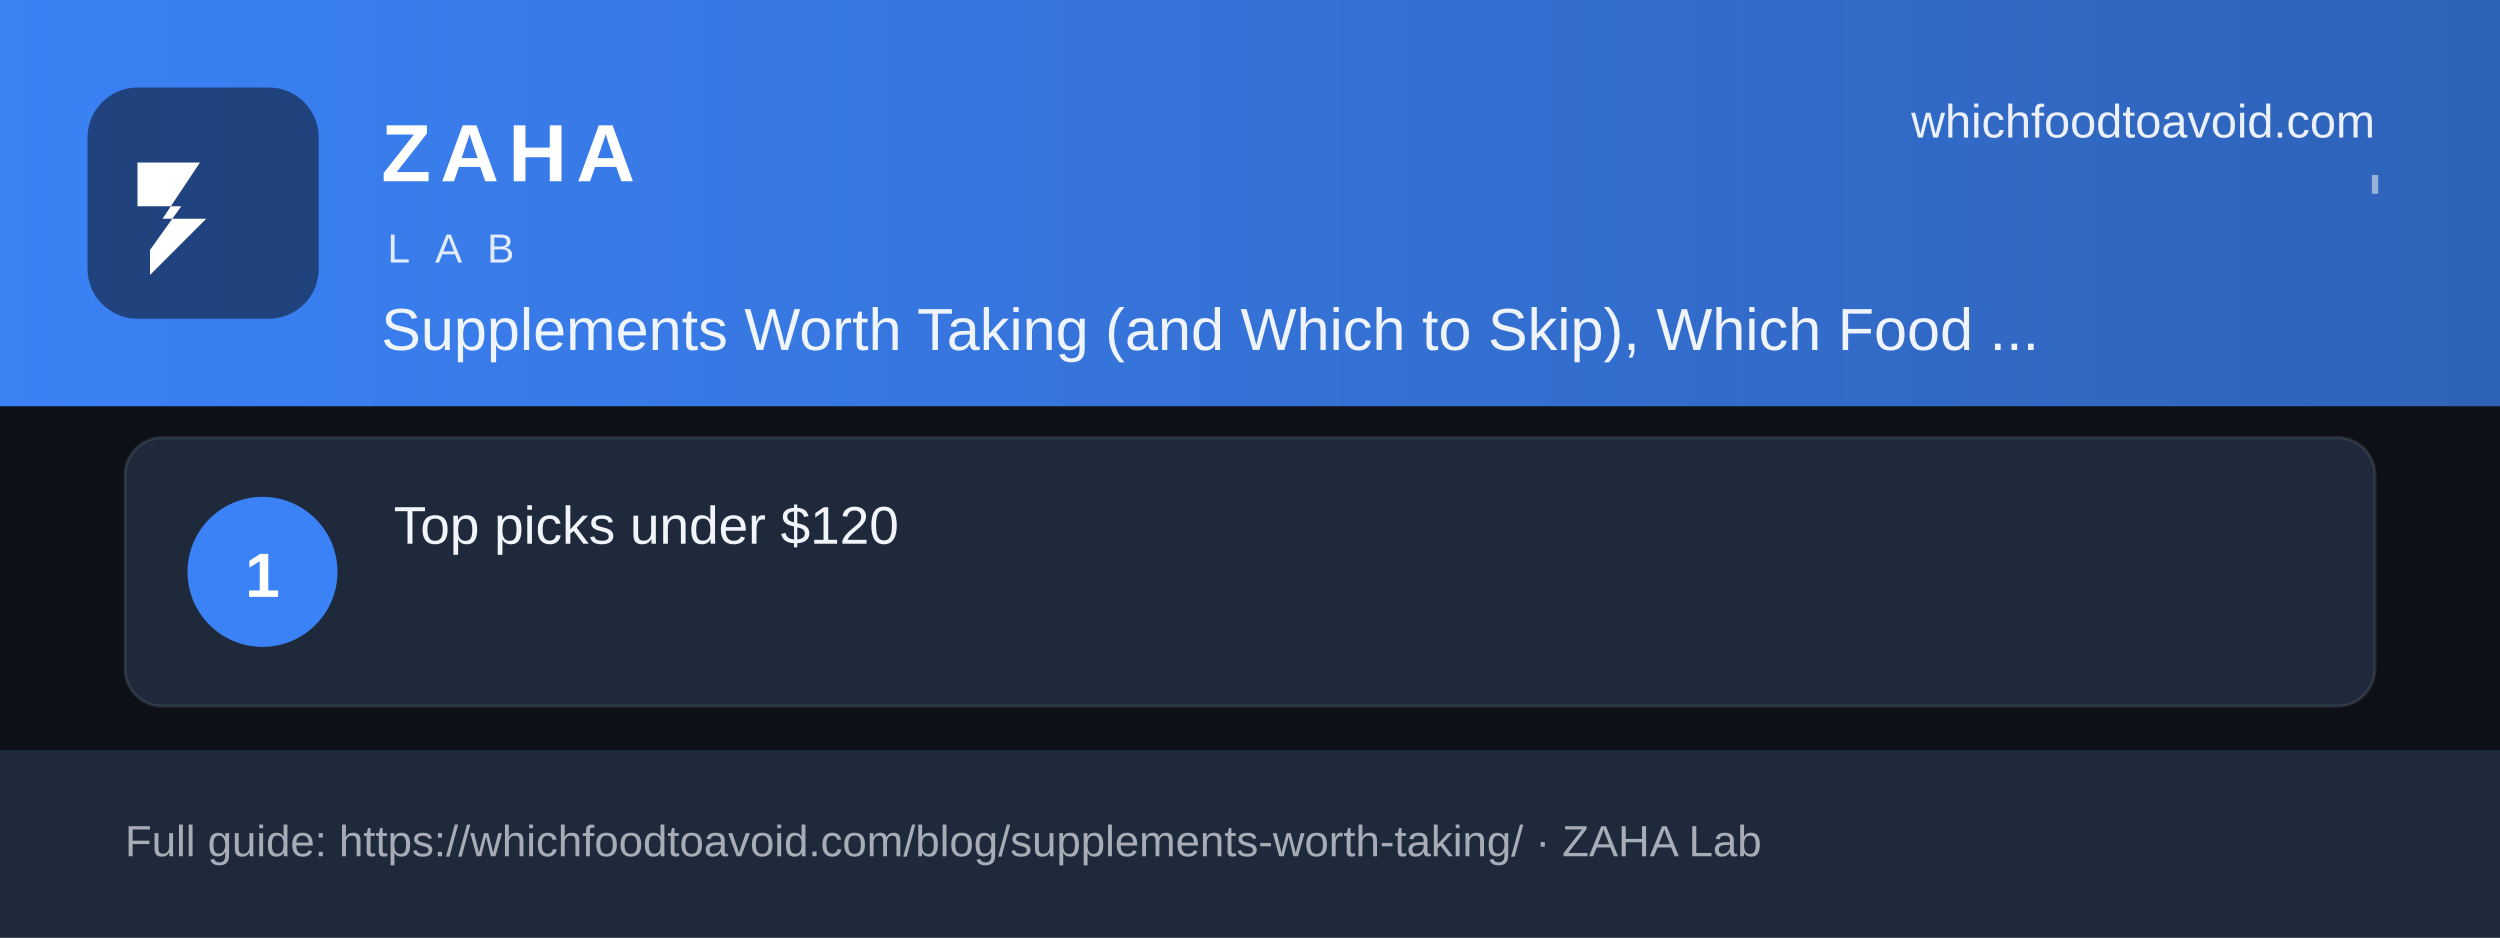
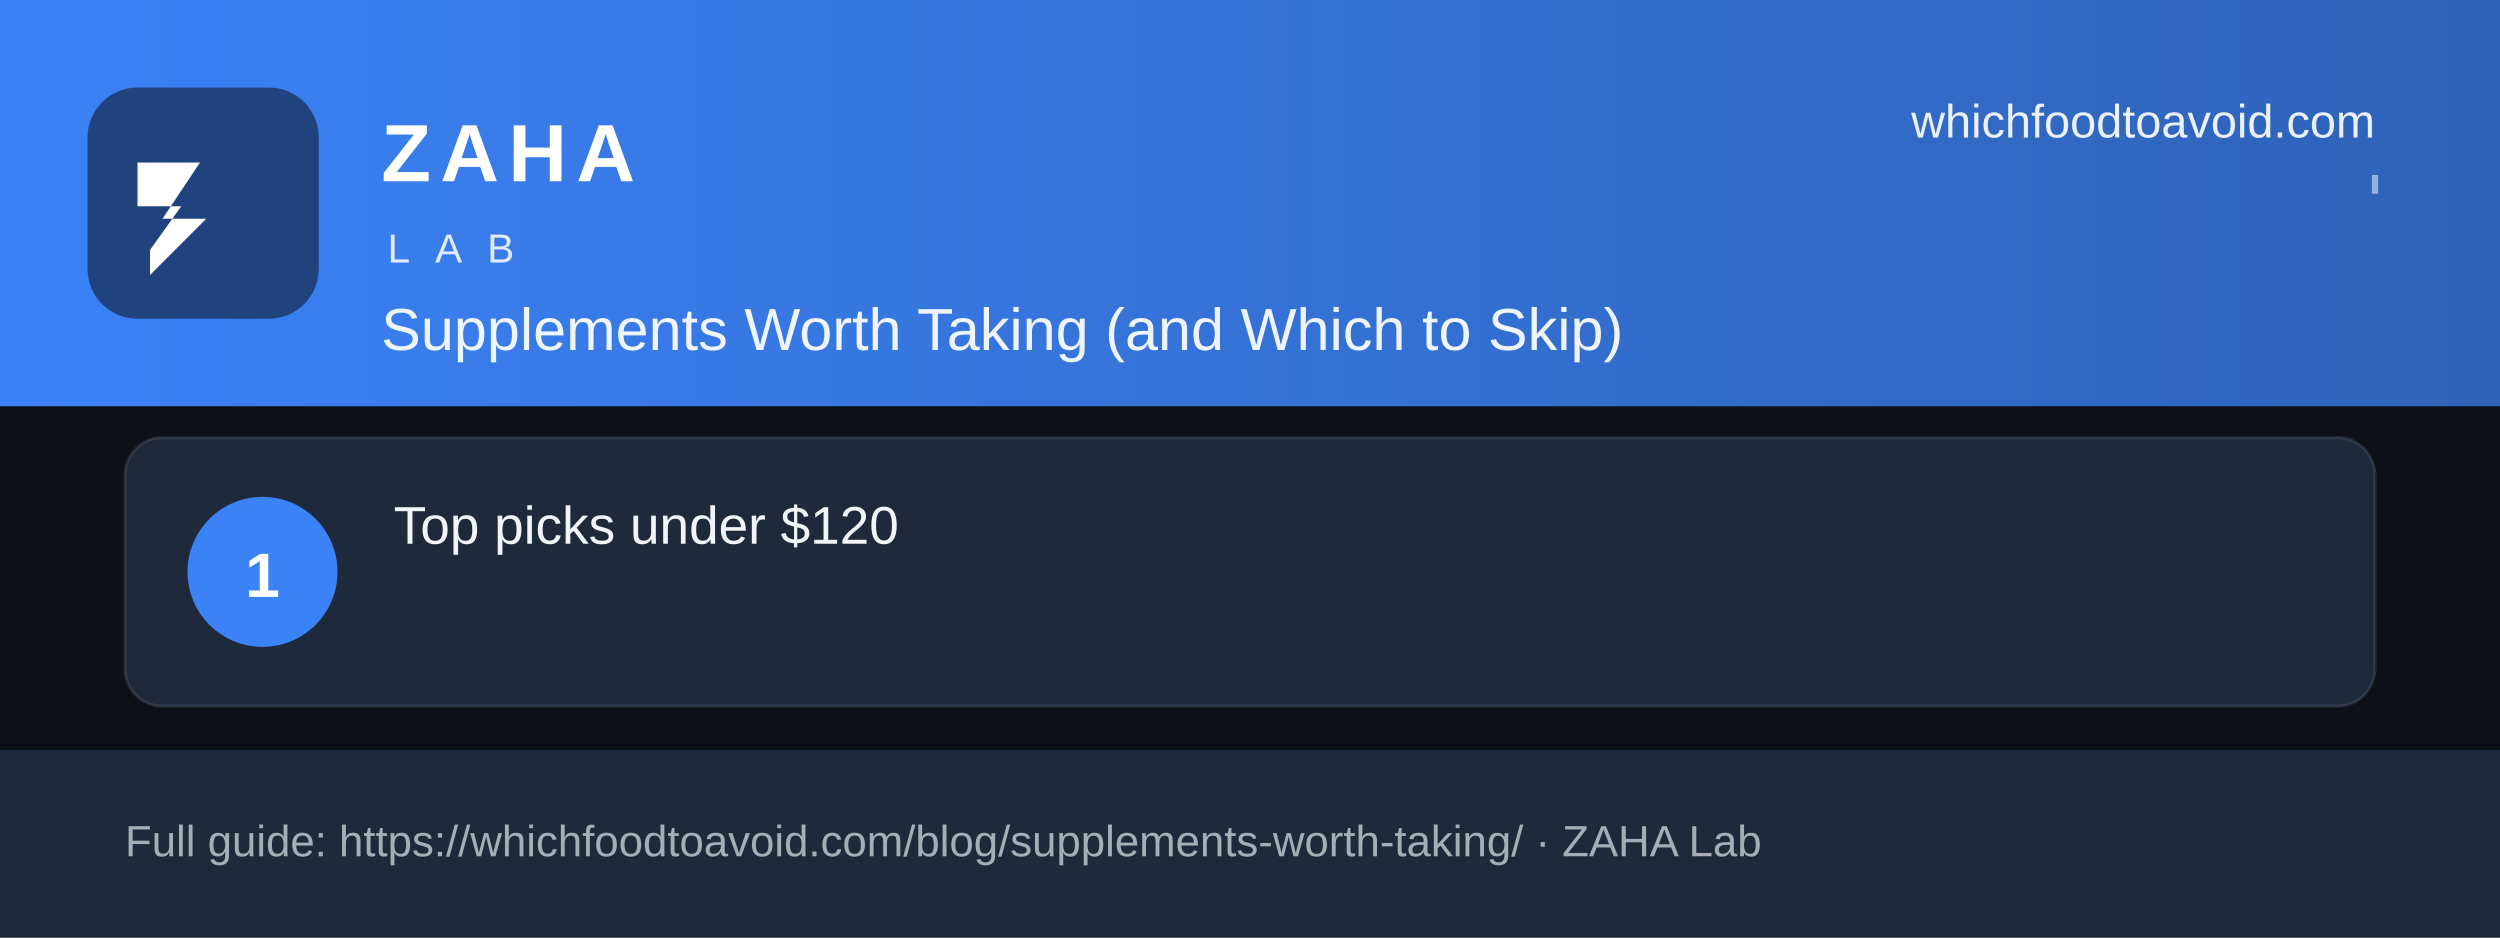
<svg xmlns="http://www.w3.org/2000/svg" width="800" height="300" viewBox="0 0 800 300" role="img" aria-label="Supplements Worth Taking (and Which to Skip), Which Food To Avoid infographic">
  <defs>
    <linearGradient id="hg" x1="0" y1="0" x2="1" y2="0">
      <stop offset="0" stop-color="#3b82f6" />
      <stop offset="1" stop-color="#3b82f6" stop-opacity="0.72" />
    </linearGradient>
  </defs>
  <rect width="800" height="300" fill="#0d1117" />
  <rect width="800" height="130" fill="url(#hg)" />
  <rect x="28" y="28" width="74" height="74" rx="16" fill="rgba(11,18,32,0.55)" />
  <path d="M44 52 L64 52 L52 70 L66 70 L48 88 L48 80 L58 66 L44 66 Z" fill="#ffffff" />
  <text x="122" y="58" font-family="Arial,Helvetica,sans-serif" font-size="26" font-weight="800" letter-spacing="3" fill="#ffffff">ZAHA</text>
  <text x="124" y="84" font-family="Arial,Helvetica,sans-serif" font-size="13" font-weight="300" letter-spacing="8" fill="rgba(255,255,255,0.85)">LAB</text>
  <text x="760" y="44" font-family="Arial,Helvetica,sans-serif" font-size="15" fill="rgba(255,255,255,0.9)" text-anchor="end">whichfoodtoavoid.com</text>
  <line x1="760" y1="56" x2="760" y2="62" stroke="rgba(255,255,255,0.5)" stroke-width="2" />
-   <text x="122" y="112" font-family="Arial,Helvetica,sans-serif" font-size="19" fill="rgba(255,255,255,0.92)">Supplements Worth Taking (and Which to Skip), Which Food ...</text>
+   <text x="122" y="112" font-family="Arial,Helvetica,sans-serif" font-size="19" fill="rgba(255,255,255,0.92)">Supplements Worth Taking (and Which to Skip)</text>
  <rect x="40" y="140" width="720" height="86" rx="12" fill="#1e293b" stroke="rgba(255,255,255,0.10)" />
  <circle cx="84" cy="183" r="24" fill="#3b82f6" />
  <text x="84" y="191" font-family="Arial,Helvetica,sans-serif" font-size="20" font-weight="bold" fill="#ffffff" text-anchor="middle">1</text>
  <text x="126" y="174" font-family="Arial,Helvetica,sans-serif" font-size="17" fill="#f1f5f9">Top picks under $120</text>
  <rect x="0" y="240" width="800" height="60" fill="#1e293b" />
  <text x="40" y="274" font-family="Arial,Helvetica,sans-serif" font-size="14" fill="#f1f5f9" opacity="0.65">Full guide: https://whichfoodtoavoid.com/blog/supplements-worth-taking/ · ZAHA Lab</text>
</svg>
